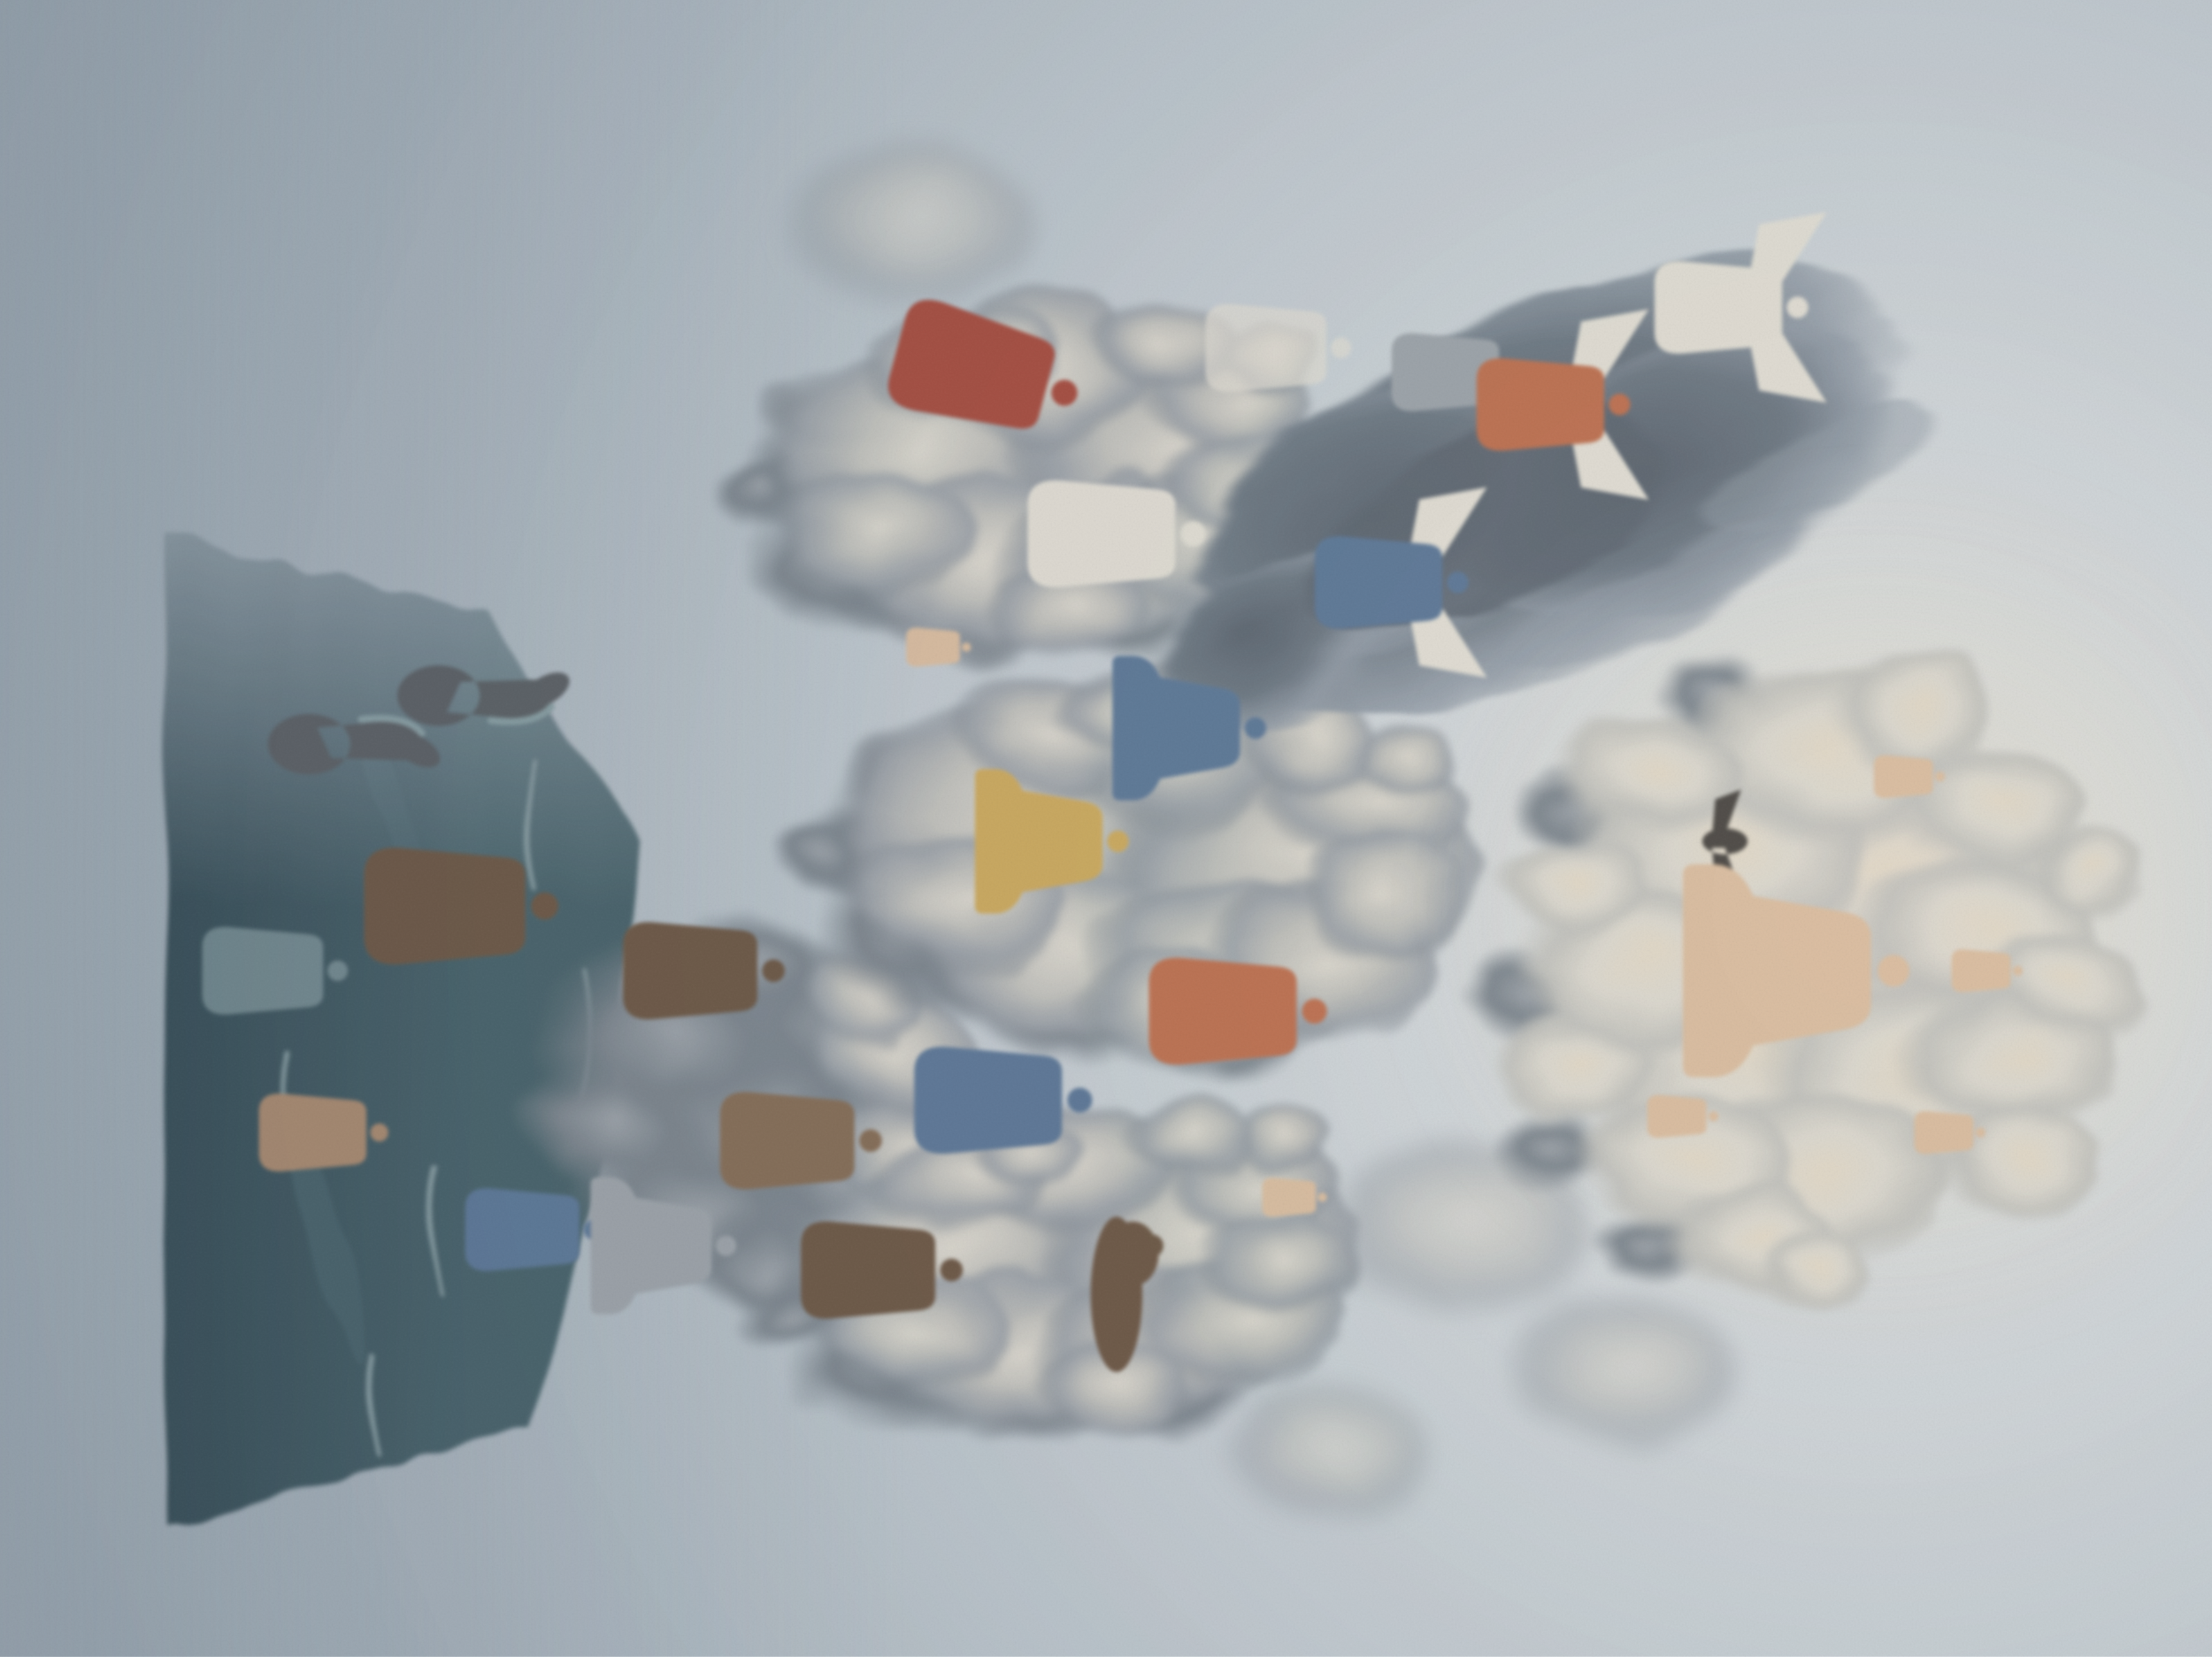
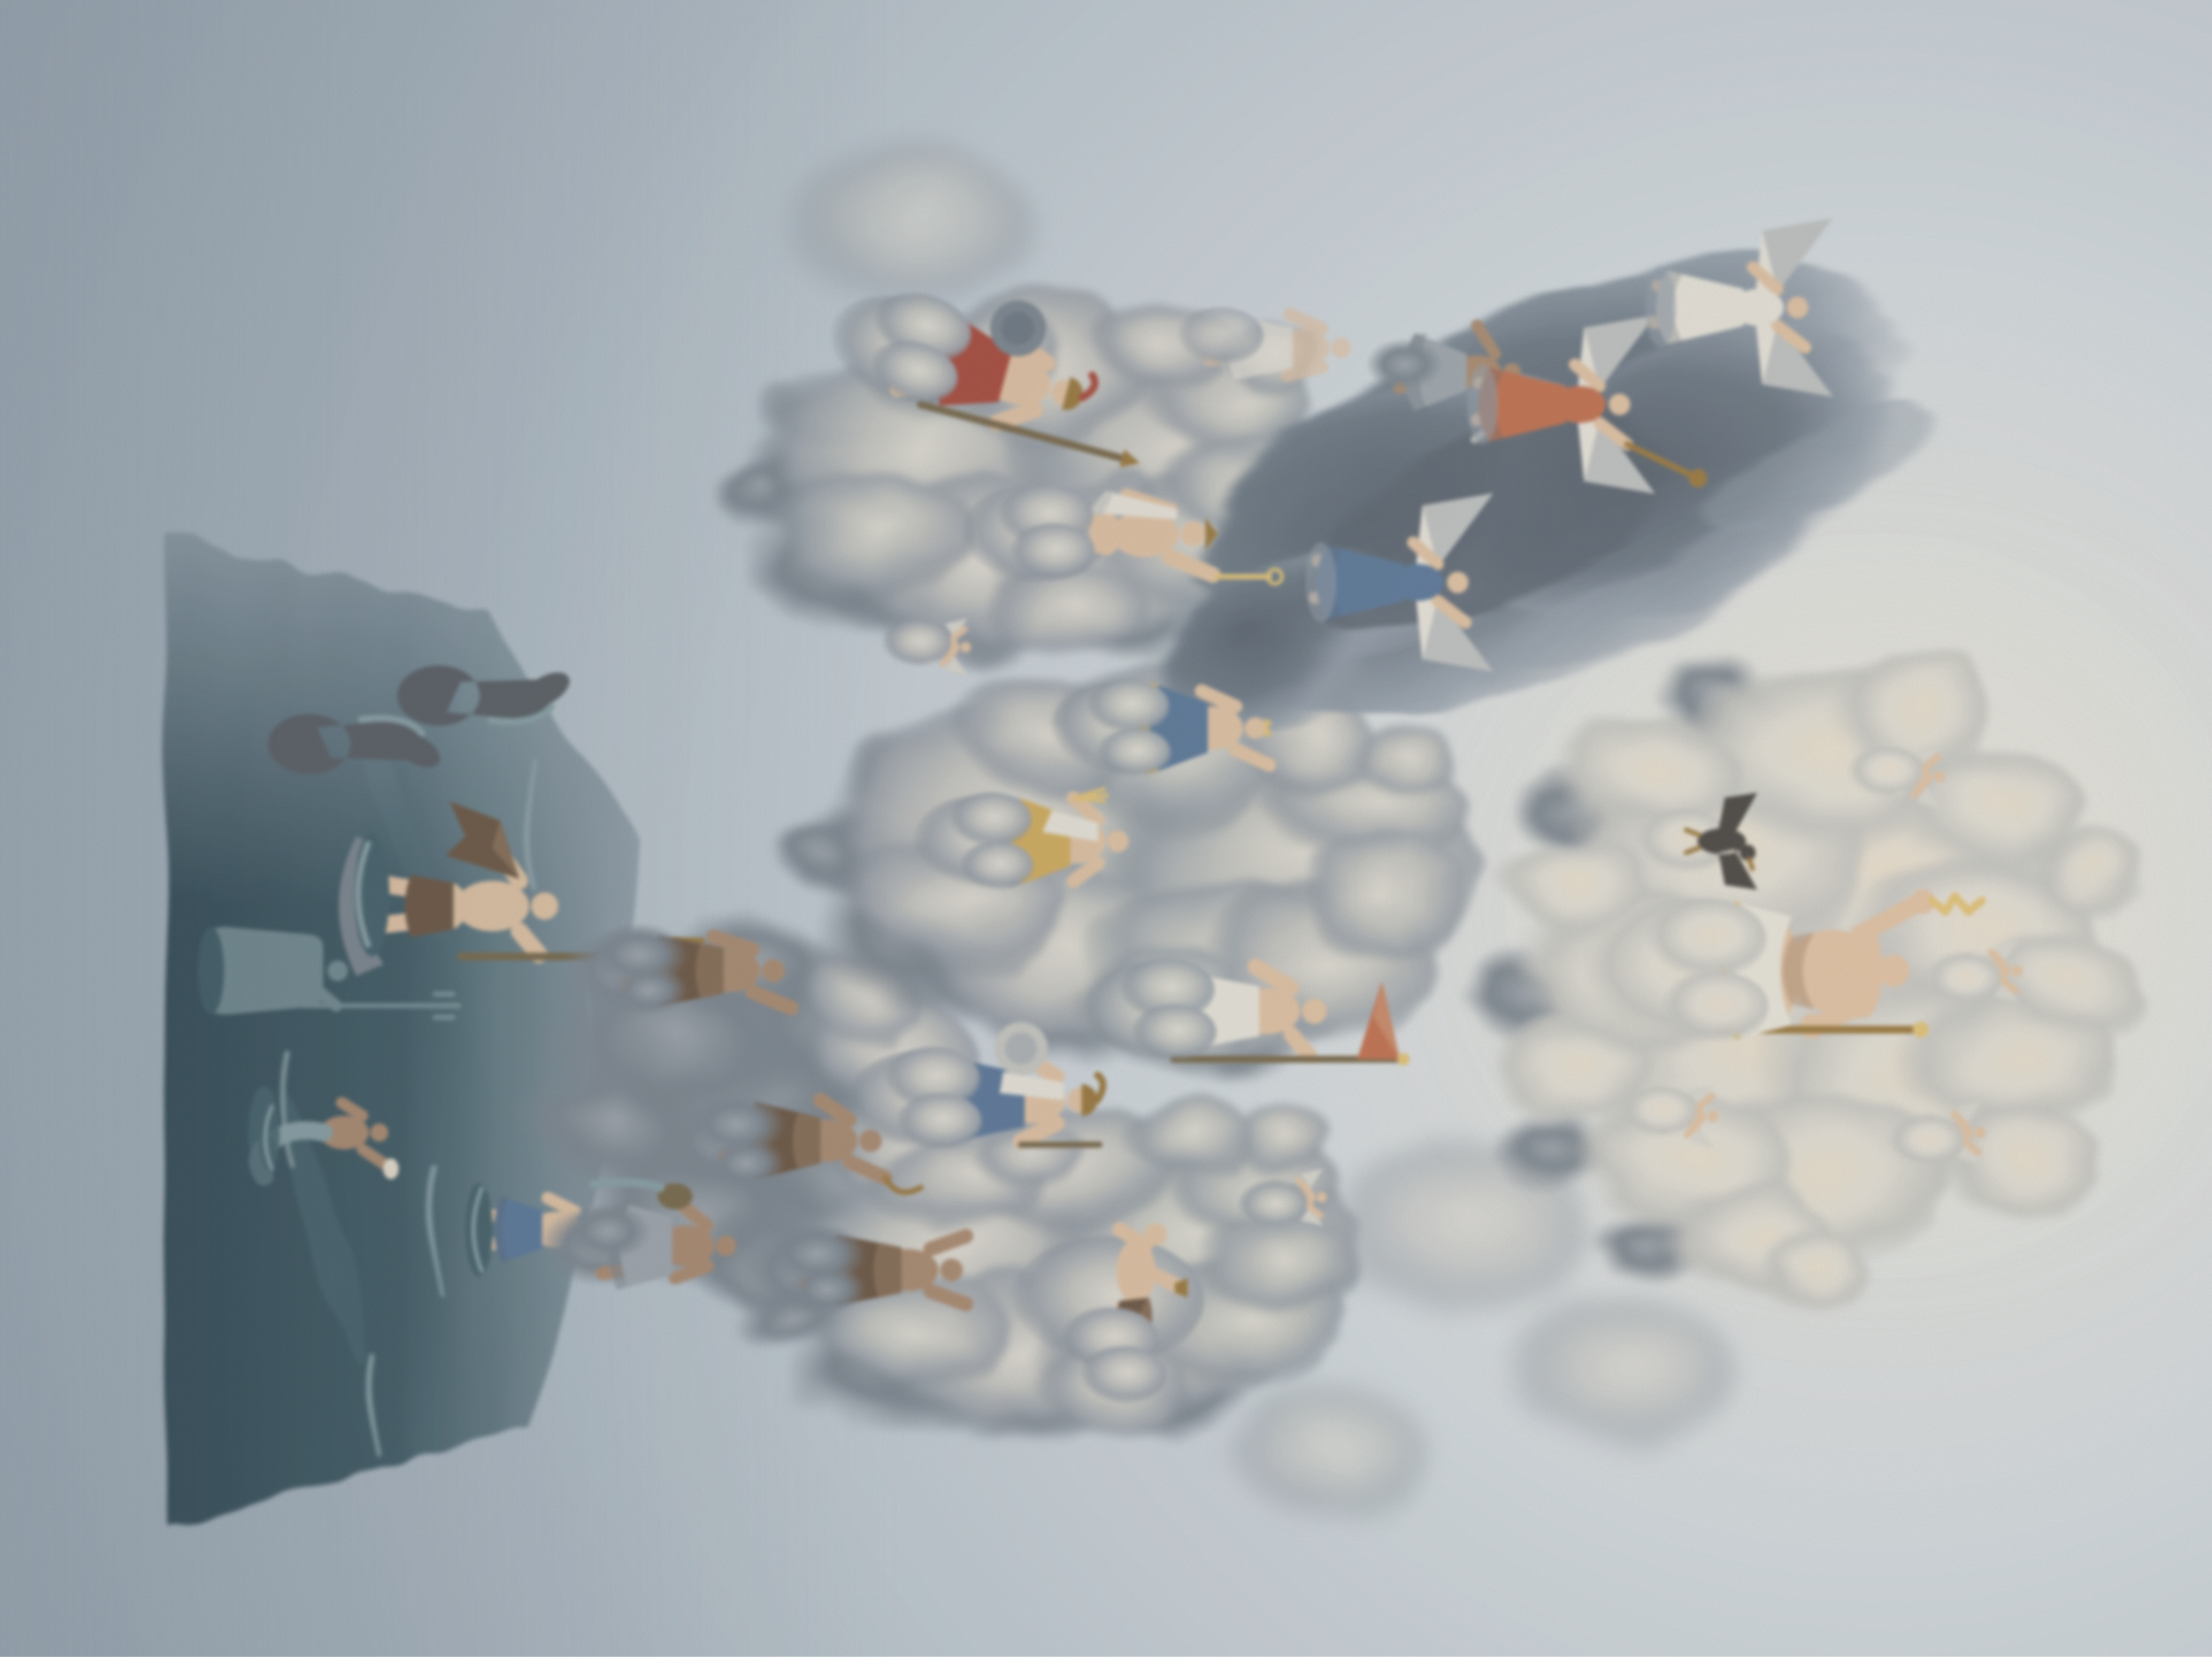
<svg xmlns="http://www.w3.org/2000/svg" viewBox="0 0 1367 1024">
  <defs>
    <radialGradient id="jp-g-sky" gradientUnits="userSpaceOnUse" cx="1160" cy="560" r="1300">
      <stop offset="0" stop-color="#E2DED3" />
-       <stop offset=".23" stop-color="#CDD3D8" />
-       <stop offset=".5" stop-color="#B9C3CB" />
-       <stop offset=".77" stop-color="#A3AFBA" />
+       <stop offset=".3" stop-color="#CDD3D8" />
+       <stop offset=".55" stop-color="#B9C3CB" />
+       <stop offset=".78" stop-color="#A3AFBA" />
      <stop offset="1" stop-color="#8E9BA6" />
    </radialGradient>
    <linearGradient id="jp-g-haze" gradientUnits="userSpaceOnUse" x1="0" y1="0" x2="560" y2="0">
      <stop offset="0" stop-color="#8E9BA6" stop-opacity=".6" />
      <stop offset="1" stop-color="#8E9BA6" stop-opacity="0" />
    </linearGradient>
    <radialGradient id="jp-g-puff" cx=".55" cy=".45" r=".55">
      <stop offset="0" stop-color="#DAD6CC" />
      <stop offset=".4" stop-color="#BDBDB8" />
      <stop offset=".75" stop-color="#949BA3" stop-opacity=".95" />
      <stop offset="1" stop-color="#6F7983" stop-opacity="0" />
    </radialGradient>
    <radialGradient id="jp-g-puff-warm" cx=".55" cy=".45" r=".55">
      <stop offset="0" stop-color="#E0D6C4" />
      <stop offset=".4" stop-color="#DAD6CC" />
      <stop offset=".75" stop-color="#BDBDB8" stop-opacity=".95" />
      <stop offset="1" stop-color="#BDBDB8" stop-opacity="0" />
    </radialGradient>
    <radialGradient id="jp-g-puff-dk">
      <stop offset="0" stop-color="#949BA3" />
      <stop offset=".55" stop-color="#6F7983" />
      <stop offset="1" stop-color="#6F7983" stop-opacity="0" />
    </radialGradient>
    <radialGradient id="jp-g-storm" cx=".4" cy=".4" r=".65">
      <stop offset="0" stop-color="#4C5663" />
      <stop offset=".5" stop-color="#5F6B78" />
      <stop offset=".8" stop-color="#8893A0" stop-opacity=".9" />
      <stop offset="1" stop-color="#8893A0" stop-opacity="0" />
    </radialGradient>
    <linearGradient id="jp-g-sea" gradientUnits="userSpaceOnUse" x1="102" y1="0" x2="395" y2="0">
      <stop offset="0" stop-color="#233B46" />
      <stop offset=".65" stop-color="#35525C" />
      <stop offset="1" stop-color="#35525C" />
    </linearGradient>
    <linearGradient id="jp-g-seafade" gradientUnits="userSpaceOnUse" x1="0" y1="330" x2="0" y2="560">
      <stop offset="0" stop-color="#8E9BA6" stop-opacity=".85" />
      <stop offset="1" stop-color="#8E9BA6" stop-opacity="0" />
+     </linearGradient>
+     <linearGradient id="jp-g-seafade-e" gradientUnits="userSpaceOnUse" x1="250" y1="0" x2="400" y2="0">
+       <stop offset="0" stop-color="#8E9BA6" stop-opacity="0" />
+       <stop offset="1" stop-color="#8E9BA6" stop-opacity=".95" />
    </linearGradient>
    <radialGradient id="jp-g-glow">
      <stop offset="0" stop-color="#E2DED3" />
      <stop offset="1" stop-color="#E2DED3" stop-opacity="0" />
    </radialGradient>
    <radialGradient id="jp-g-glaze" gradientUnits="userSpaceOnUse" cx="1160" cy="560" r="1300">
      <stop offset="0" stop-color="#E2DED3" stop-opacity=".14" />
      <stop offset="1" stop-color="#8E9BA6" stop-opacity=".18" />
    </radialGradient>
    <filter id="jp-f-cloud-a" x="-20%" y="-20%" width="140%" height="140%" color-interpolation-filters="sRGB">
      <feTurbulence type="fractalNoise" baseFrequency=".012 .018" numOctaves="3" seed="7" result="n" />
      <feDisplacementMap in="SourceGraphic" in2="n" scale="28" xChannelSelector="R" yChannelSelector="G" />
      <feGaussianBlur stdDeviation="2.5" />
    </filter>
    <filter id="jp-f-cloud-b" x="-20%" y="-20%" width="140%" height="140%" color-interpolation-filters="sRGB">
      <feTurbulence type="fractalNoise" baseFrequency=".012 .018" numOctaves="3" seed="11" result="n" />
      <feDisplacementMap in="SourceGraphic" in2="n" scale="28" xChannelSelector="R" yChannelSelector="G" />
      <feGaussianBlur stdDeviation="2.5" />
    </filter>
    <filter id="jp-f-cloud-c" x="-20%" y="-20%" width="140%" height="140%" color-interpolation-filters="sRGB">
      <feTurbulence type="fractalNoise" baseFrequency=".012 .018" numOctaves="3" seed="19" result="n" />
      <feDisplacementMap in="SourceGraphic" in2="n" scale="28" xChannelSelector="R" yChannelSelector="G" />
      <feGaussianBlur stdDeviation="2.5" />
    </filter>
    <filter id="jp-f-cloud-apex" x="-20%" y="-20%" width="140%" height="140%" color-interpolation-filters="sRGB">
      <feTurbulence type="fractalNoise" baseFrequency=".012 .018" numOctaves="3" seed="23" result="n" />
      <feDisplacementMap in="SourceGraphic" in2="n" scale="28" xChannelSelector="R" yChannelSelector="G" />
      <feGaussianBlur stdDeviation="2.5" />
    </filter>
    <filter id="jp-f-cloud-far" x="-20%" y="-20%" width="140%" height="140%" color-interpolation-filters="sRGB">
      <feTurbulence type="fractalNoise" baseFrequency=".02" numOctaves="2" seed="29" result="n" />
      <feDisplacementMap in="SourceGraphic" in2="n" scale="16" xChannelSelector="R" yChannelSelector="G" />
      <feGaussianBlur stdDeviation="7" />
    </filter>
    <filter id="jp-f-storm" x="-20%" y="-20%" width="140%" height="140%" color-interpolation-filters="sRGB">
      <feTurbulence type="fractalNoise" baseFrequency=".008 .014" numOctaves="4" seed="31" result="n" />
      <feDisplacementMap in="SourceGraphic" in2="n" scale="42" xChannelSelector="R" yChannelSelector="G" />
      <feGaussianBlur stdDeviation="3" />
    </filter>
    <filter id="jp-f-sea" x="-20%" y="-20%" width="140%" height="140%" color-interpolation-filters="sRGB">
      <feTurbulence type="fractalNoise" baseFrequency=".03 .006" numOctaves="2" seed="43" result="n" />
      <feDisplacementMap in="SourceGraphic" in2="n" scale="18" xChannelSelector="R" yChannelSelector="G" />
      <feGaussianBlur stdDeviation="1.5" />
    </filter>
    <filter id="jp-f-glow" x="-20%" y="-20%" width="140%" height="140%" color-interpolation-filters="sRGB">
      <feGaussianBlur stdDeviation="40" />
    </filter>
    <filter id="jp-f-soft" x="-20%" y="-20%" width="140%" height="140%" color-interpolation-filters="sRGB">
      <feGaussianBlur stdDeviation="1.2" />
    </filter>
    <filter id="jp-f-grain" x="-20%" y="-20%" width="140%" height="140%" color-interpolation-filters="sRGB">
      <feTurbulence type="fractalNoise" baseFrequency=".9" numOctaves="1" seed="5" />
      <feColorMatrix type="saturate" values="0" />
    </filter>
    <ellipse id="jp-puff" rx="60" ry="40" fill="url(#jp-g-puff)" />
    <ellipse id="jp-puff-w" rx="60" ry="40" fill="url(#jp-g-puff-warm)" />
    <ellipse id="jp-puff-dk" rx="60" ry="40" fill="url(#jp-g-puff-dk)" />
    <g id="jp-bank">
      <use href="#jp-puff-dk" transform="translate(-140 0) scale(.8)" />
      <use href="#jp-puff-dk" transform="translate(-120 50)" />
      <use href="#jp-puff-dk" transform="translate(-80 60) scale(.9)" />
      <use href="#jp-puff-dk" transform="translate(-30 80) scale(.8)" />
      <use href="#jp-puff-dk" transform="translate(60 85) scale(.7)" />
      <use href="#jp-puff-dk" transform="translate(-170 10) scale(.5)" />
      <use href="#jp-puff-dk" transform="translate(-130 -40) scale(.7)" />
      <use href="#jp-puff" transform="scale(2.2)" />
      <use href="#jp-puff" transform="translate(-80 -20) scale(1.6)" />
      <use href="#jp-puff" transform="translate(80 -10) scale(1.7)" />
      <use href="#jp-puff" transform="translate(-40 50) scale(1.4)" />
      <use href="#jp-puff" transform="translate(50 50) scale(1.3)" />
      <use href="#jp-puff" transform="translate(0 -70) scale(1.2)" />
      <use href="#jp-puff" transform="translate(100 40) scale(1.1)" />
      <use href="#jp-puff" transform="translate(120 -50) scale(.9)" />
      <use href="#jp-puff" transform="translate(-60 -70) scale(.9)" />
      <use href="#jp-puff" transform="translate(20 75) scale(.8)" />
      <use href="#jp-puff" transform="translate(130 0) scale(.8)" />
      <use href="#jp-puff" transform="translate(140 -80) scale(.5)" />
      <use href="#jp-puff" transform="translate(-20 -85) scale(.6)" />
      <use href="#jp-puff" transform="translate(80 -85) scale(.7)" />
      <use href="#jp-puff" transform="translate(-100 30)" />
    </g>
+     <g id="jp-body">
+       <circle cy="-43" r="7" />
+       <ellipse cy="-16" rx="13" ry="19" />
+       <ellipse cy="6" rx="12" ry="9" />
+     </g>
+     <g id="jp-sit">
+       <circle cy="-43" r="7" />
+       <ellipse cy="-16" rx="14" ry="19" />
+       <ellipse cy="8" rx="22" ry="9" />
+     </g>
+     <g id="jp-putto" fill="#D8B898">
+       <path d="M-14-24l-30-20 8 34zM14-24l30-20-8 34z" fill="#E0DCD2" />
+       <path d="M-14-24l-30-20 2 12 6 22zM14-24l30-20-2 12-6 22z" fill="#BDBDB8" opacity=".5" />
+       <path d="M-12-20l-16-20M12-20l14 14M-7 2l-9 30M7 2l12 26" stroke="#D8B898" stroke-width="10" stroke-linecap="round" fill="none" />
+       <circle cy="-42" r="8" />
+       <ellipse cy="-14" rx="15" ry="18" />
+       <path d="M-22 6q22 14 44-2l4 14q-26 16-52 2z" fill="#E0DCD2" />
+     </g>
+     <g id="jp-flier">
+       <path d="M-10-30l-48-36 8 46 38 4zM10-30l48-36-8 46-38 4z" fill="#E0DCD2" />
+       <path d="M-10-30l-48-36 2 12 6 34zM10-30l48-36-2 12-6 34z" fill="#949BA3" opacity=".55" />
+       <circle cy="-43" r="7" fill="#D8B898" />
+       <path d="M-12-30l-14 16M12-30l14-18M-4 10l-10 38M6 10l4 40" stroke="#D8B898" stroke-width="8" stroke-linecap="round" fill="none" />
+       <ellipse cy="-17" rx="12" ry="17" />
+       <path d="M-12-8h24l12 50q-24 14-48 0z" />
+       <path d="M-24 42q24 14 48 0l-2-10q-22 12-44 0z" fill="#4C5663" opacity=".3" />
+     </g>
  </defs>
  <rect width="1367" height="1024" fill="url(#jp-g-sky)" />
  <rect width="560" height="1024" fill="url(#jp-g-haze)" />
  <g filter="url(#jp-f-cloud-far)" opacity=".6">
    <use href="#jp-puff" transform="translate(900 760) scale(1.4)" />
    <use href="#jp-puff" transform="translate(1000 850) scale(1.2)" />
    <use href="#jp-puff" transform="translate(560 140) scale(1.3)" />
    <use href="#jp-puff" transform="translate(820 900) scale(1.1)" />
  </g>
  <g filter="url(#jp-f-sea)">
    <polygon points="102,330 300,380 395,520 380,700 330,880 102,947" fill="url(#jp-g-sea)" />
    <g fill="#35525C">
      <ellipse cx="250" cy="520" rx="70" ry="9" transform="rotate(70 250 520)" />
      <ellipse cx="320" cy="640" rx="80" ry="10" transform="rotate(80 320 640)" />
      <ellipse cx="200" cy="760" rx="90" ry="10" transform="rotate(75 200 760)" />
    </g>
    <path d="M330 470q-10 40 0 80M360 600q8 40-4 90M270 720q-10 40 2 80M230 840q-6 30 4 60M180 650q-8 40 2 70" stroke="#7C949A" stroke-width="3" fill="none" stroke-linecap="round" />
    <polygon points="102,330 300,380 395,520 380,700 330,880 102,947" fill="url(#jp-g-seafade)" />
+     <polygon points="102,330 300,380 395,520 380,700 330,880 102,947" fill="url(#jp-g-seafade-e)" />
  </g>
  <g filter="url(#jp-f-soft)">
    <g transform="translate(225 460) rotate(90) scale(.85)">
      <path fill="#4A4F55" d="M-22 40a22 30 0 1 0 44 0a22 30 0 1 0-44 0M-12 34l-6-62q0-10 10-12l20 2-2 62z" />
      <ellipse cx="4" cy="-38" rx="10" ry="19" transform="rotate(30 4 -38)" fill="#4A4F55" />
      <path d="M-8-42q-14 12-10 44" stroke="#7C949A" stroke-width="5" fill="none" stroke-linecap="round" />
    </g>
    <g transform="translate(305 430) rotate(90) scale(-.85 .85)">
      <path fill="#4A4F55" d="M-22 40a22 30 0 1 0 44 0a22 30 0 1 0-44 0M-12 34l-6-62q0-10 10-12l20 2-2 62z" />
      <ellipse cx="4" cy="-38" rx="10" ry="19" transform="rotate(30 4 -38)" fill="#4A4F55" />
      <path d="M-8-42q-14 12-10 44" stroke="#7C949A" stroke-width="5" fill="none" stroke-linecap="round" />
    </g>
  </g>
  <g filter="url(#jp-f-cloud-c)" transform="translate(470 690) rotate(10)">
    <use href="#jp-puff-dk" transform="scale(2)" />
    <use href="#jp-puff-dk" transform="translate(-60 -40) scale(1.5)" />
    <use href="#jp-puff-dk" transform="translate(60 30) scale(1.4)" />
    <use href="#jp-puff-dk" transform="translate(-30 60) scale(1.3)" />
    <use href="#jp-puff-dk" transform="translate(40 -60) scale(1.2)" />
    <use href="#jp-puff-dk" transform="translate(-90 20)" />
    <use href="#jp-puff-dk" transform="translate(80 -20)" />
    <use href="#jp-puff-dk" transform="translate(-20 -90) scale(.9)" />
    <use href="#jp-puff-dk" transform="translate(20 90) scale(.9)" />
    <use href="#jp-puff" transform="translate(70 -50) scale(.9)" />
    <use href="#jp-puff" transform="translate(90 10) scale(.8)" />
    <use href="#jp-puff" transform="translate(50 -80) scale(.7)" />
  </g>
  <g filter="url(#jp-f-cloud-a)">
    <use href="#jp-bank" transform="translate(640 300)" />
  </g>
  <g filter="url(#jp-f-cloud-b)">
    <use href="#jp-bank" transform="translate(705 540) rotate(6) scale(1.13 1.11)" />
  </g>
  <g filter="url(#jp-f-cloud-c)">
    <use href="#jp-bank" transform="translate(660 790) rotate(-5) scale(1 .94)" />
  </g>
  <g filter="url(#jp-f-storm)" transform="translate(960 300) rotate(-25)">
    <ellipse rx="235" ry="110" fill="url(#jp-g-storm)" />
    <ellipse cx="-90" cy="-20" rx="130" ry="80" fill="url(#jp-g-storm)" />
    <ellipse cx="80" cy="30" rx="140" ry="75" fill="url(#jp-g-storm)" />
    <ellipse cx="-190" cy="15" rx="80" ry="50" fill="url(#jp-g-storm)" />
    <ellipse cx="-50" cy="0" rx="120" ry="55" fill="#4C5663" opacity=".8" />
    <ellipse cx="150" cy="60" rx="80" ry="26" fill="#8893A0" opacity=".5" />
    <ellipse cx="30" cy="88" rx="100" ry="20" fill="#8893A0" opacity=".45" />
  </g>
-   <ellipse cx="1160" cy="560" rx="260" ry="220" fill="url(#jp-g-glow)" opacity=".55" filter="url(#jp-f-glow)" />
+   <ellipse cx="1160" cy="560" rx="260" ry="220" fill="url(#jp-g-glow)" opacity=".7" filter="url(#jp-f-glow)" />
  <g filter="url(#jp-f-cloud-apex)" transform="translate(1120 600)">
    <use href="#jp-puff-dk" transform="translate(-180 20) scale(.7)" />
    <use href="#jp-puff-dk" transform="translate(-160 110) scale(.7)" />
    <use href="#jp-puff-dk" transform="translate(-150 -100) scale(.6)" />
    <use href="#jp-puff-dk" transform="translate(-100 170) scale(.6)" />
    <use href="#jp-puff-dk" transform="translate(-60 -170) scale(.6)" />
    <use href="#jp-puff-w" transform="scale(2.2)" />
    <use href="#jp-puff-w" transform="translate(40 -60) scale(2)" />
    <use href="#jp-puff-w" transform="translate(-40 60) scale(1.8)" />
    <use href="#jp-puff-w" transform="translate(60 70) scale(1.6)" />
    <use href="#jp-puff-w" transform="translate(-60 -70) scale(1.6)" />
    <use href="#jp-puff-w" transform="translate(0 -130) scale(1.4)" />
    <use href="#jp-puff-w" transform="translate(0 130) scale(1.4)" />
    <use href="#jp-puff-w" transform="translate(100 -20) scale(1.3)" />
    <use href="#jp-puff-w" transform="translate(-110 0) scale(1.3)" />
    <use href="#jp-puff-w" transform="translate(120 60) scale(1.1)" />
    <use href="#jp-puff-w" transform="translate(110 -100)" />
    <use href="#jp-puff-w" transform="translate(-80 120) scale(1.1)" />
    <use href="#jp-puff-w" transform="translate(-100 -120)" />
    <use href="#jp-puff-w" transform="translate(60 -160) scale(.9)" />
    <use href="#jp-puff-w" transform="translate(-40 165) scale(.9)" />
    <use href="#jp-puff-w" transform="translate(150 10) scale(.9)" />
    <use href="#jp-puff-w" transform="translate(-150 60) scale(.8)" />
    <use href="#jp-puff-w" transform="translate(-150 -50) scale(.8)" />
    <use href="#jp-puff-w" transform="translate(170 -60) scale(.6)" />
    <use href="#jp-puff-w" transform="translate(130 120) scale(.8)" />
    <use href="#jp-puff-w" transform="translate(0 185) scale(.6)" />
  </g>
  <g filter="url(#jp-f-soft)">
-     <path transform="translate(170 600) rotate(90) scale(.9)" fill="#7C949A" opacity=".7" d="M-7-43a7 7 0 1 0 14 0a7 7 0 1 0-14 0M-16-33h32q8 0 9 10l5 55q1 18-14 18h-32q-15 0-14-18l5-55q1-10 9-10z" />
-     <path transform="translate(200 700) rotate(90) scale(.8)" fill="#A07E62" d="M-7-43a7 7 0 1 0 14 0a7 7 0 1 0-14 0M-16-33h32q8 0 9 10l5 55q1 18-14 18h-32q-15 0-14-18l5-55q1-10 9-10z" />
-     <path transform="translate(330 760) rotate(90) scale(.85)" fill="#4C6A8E" d="M-7-43a7 7 0 1 0 14 0a7 7 0 1 0-14 0M-16-33h32q8 0 9 10l5 55q1 18-14 18h-32q-15 0-14-18l5-55q1-10 9-10z" />
-     <path transform="translate(285 560) rotate(90) scale(1.2)" fill="#5E4632" d="M-7-43a7 7 0 1 0 14 0a7 7 0 1 0-14 0M-16-33h32q8 0 9 10l5 55q1 18-14 18h-32q-15 0-14-18l5-55q1-10 9-10z" />
+     <g transform="translate(170 600) rotate(90) scale(.9)" opacity=".7">
+       <path fill="#7C949A" d="M-7-43a7 7 0 1 0 14 0a7 7 0 1 0-14 0M-16-33h32q8 0 9 10l5 55q1 18-14 18h-32q-15 0-14-18l5-55q1-10 9-10z" />
+       <path d="M14-30l10-12" stroke="#7C949A" stroke-width="8" stroke-linecap="round" />
+       <path d="M24-20v-90M16-110v-12M24-112v-14M32-110v-12" stroke="#7C949A" stroke-width="3.5" stroke-linecap="round" fill="none" />
+       <ellipse cy="44" rx="30" ry="9" fill="#35525C" />
+     </g>
+     <g transform="translate(200 700) rotate(90) scale(.8)">
+       <ellipse cy="46" rx="36" ry="12" fill="#35525C" />
+       <circle cy="-43" r="7" fill="#A07E62" />
+       <ellipse cy="-16" rx="13" ry="19" fill="#A07E62" />
+       <path d="M-13-30l-10 16M13-30l12-18" stroke="#A07E62" stroke-width="9" stroke-linecap="round" fill="none" />
+       <path d="M0 0q-6 26 10 44q10 12 24 2" stroke="#7C949A" stroke-width="14" stroke-linecap="round" fill="none" />
+       <path d="M10 44q10 12 24 2" stroke="#35525C" stroke-width="14" stroke-linecap="round" fill="none" opacity=".75" />
+       <ellipse cx="28" cy="-52" rx="8" ry="6" fill="#E0D6C4" />
+       <ellipse cx="4" cy="42" rx="26" ry="8" fill="#35525C" opacity=".85" />
+       <path d="M-20 40q24 10 48 0" stroke="#7C949A" stroke-width="3" fill="none" stroke-linecap="round" />
+     </g>
+     <g transform="translate(330 760) rotate(90) scale(.85)">
+       <use href="#jp-body" fill="#D8B898" />
+       <path d="M-13-30l-10 20M13-30l14-14M-6 8l-6 30M6 8l6 30" stroke="#D8B898" stroke-width="9" stroke-linecap="round" fill="none" />
+       <path d="M-14-6h28l10 30q-24 10-48 0z" fill="#4C6A8E" />
+       <path d="M-24 18q24 10 48 0l1 6q-25 10-50 0z" fill="#4C5663" opacity=".35" />
+       <ellipse cy="40" rx="34" ry="10" fill="#35525C" />
+       <path d="M-30 38q30 12 60 0" stroke="#7C949A" stroke-width="3" fill="none" stroke-linecap="round" />
+     </g>
+     <g transform="translate(285 560) rotate(90) scale(1.2)">
+       <path d="M-30 40q30 20 60 0l6 14q-36 18-72 0z" fill="#6F7983" />
+       <use href="#jp-body" fill="#D8B898" />
+       <path d="M-13-30l-14 10M13-30l12-10M-6 8l-6 36M6 8l4 36" stroke="#D8B898" stroke-width="9" stroke-linecap="round" fill="none" />
+       <path d="M-14-30l-30 10-10 26 18-8 10 10z" fill="#5E4632" />
+       <path d="M-14-30l-30 10 14 4z" fill="#7A5E45" />
+       <path d="M-12 4h24l4 22q-16 6-32 0z" fill="#5E4632" />
+       <path d="M26 0v-110" stroke="#6B5A3B" stroke-width="4" stroke-linecap="round" />
+       <path d="M18-110v-14M26-112v-16M34-110v-14M18-110h16" stroke="#8F6B2E" stroke-width="3.5" stroke-linecap="round" fill="none" />
+       <ellipse cx="-6" cy="46" rx="32" ry="9" fill="#35525C" />
+       <path d="M-32 48q26 10 52 0" stroke="#7C949A" stroke-width="3" fill="none" stroke-linecap="round" />
+     </g>
  </g>
  <g filter="url(#jp-f-soft)">
-     <path transform="translate(410 770) rotate(90) scale(.9)" fill="#949BA3" d="M-7-43a7 7 0 1 0 14 0a7 7 0 1 0-14 0M-15-33h30q9 0 11 12l7 40q14 6 14 18v8q0 5-5 5h-84q-5 0-5-5v-8q0-12 14-18l7-40q2-12 11-12z" />
-     <path transform="translate(435 600) rotate(90)" fill="#5E4632" d="M-7-43a7 7 0 1 0 14 0a7 7 0 1 0-14 0M-16-33h32q8 0 9 10l5 55q1 18-14 18h-32q-15 0-14-18l5-55q1-10 9-10z" />
-     <path transform="translate(495 705) rotate(90)" fill="#7A5E45" d="M-7-43a7 7 0 1 0 14 0a7 7 0 1 0-14 0M-16-33h32q8 0 9 10l5 55q1 18-14 18h-32q-15 0-14-18l5-55q1-10 9-10z" />
-     <path transform="translate(545 785) rotate(90)" fill="#5E4632" d="M-7-43a7 7 0 1 0 14 0a7 7 0 1 0-14 0M-16-33h32q8 0 9 10l5 55q1 18-14 18h-32q-15 0-14-18l5-55q1-10 9-10z" />
+     <g transform="translate(410 770) rotate(90) scale(.9)">
+       <use href="#jp-puff-dk" transform="translate(0 44) rotate(-90) scale(.7)" />
+       <use href="#jp-sit" fill="#A07E62" />
+       <path d="M-14-30l-16 20M14-30l8 22M-15 12l-4 30M15 12l4 30" stroke="#A07E62" stroke-width="9" stroke-linecap="round" fill="none" />
+       <path d="M-20-6h40l8 30q-28 12-56 0z" fill="#949BA3" />
+       <path d="M-28 24q28 12 56 0l2 8q-30 12-60 0z" fill="#6F7983" opacity=".6" />
+       <ellipse cx="-34" cy="-8" rx="9" ry="12" fill="#6B5A3B" />
+       <path d="M-40 2q-6 20-2 46" stroke="#7C949A" stroke-width="6" stroke-linecap="round" fill="none" />
+       <use href="#jp-puff-dk" transform="translate(-10 38) rotate(-90) scale(.5)" />
+     </g>
+     <g transform="translate(435 600) rotate(90)">
+       <use href="#jp-puff-dk" transform="translate(0 46) rotate(-90) scale(.7)" />
+       <use href="#jp-body" fill="#A07E62" />
+       <path d="M-13-30l-8 24M13-30l10-24M-6 8l-4 39M6 8l3 39" stroke="#A07E62" stroke-width="9" stroke-linecap="round" fill="none" />
+       <path d="M-14-12h28l8 40q-22 10-44 0z" fill="#5E4632" />
+       <path d="M-14-12h28l3 14q-17 6-34 0z" fill="#7A5E45" />
+       <use href="#jp-puff-dk" transform="translate(-10 40) rotate(-90) scale(.5)" />
+       <use href="#jp-puff-dk" transform="translate(12 34) rotate(-90) scale(.4)" />
+     </g>
+     <g transform="translate(495 705) rotate(90)">
+       <use href="#jp-puff-dk" transform="translate(0 46) rotate(-90) scale(.7)" />
+       <use href="#jp-body" fill="#A07E62" />
+       <path d="M-13-30l-12 18M13-30l10-22M-6 8l-5 39M6 8l4 39" stroke="#A07E62" stroke-width="9" stroke-linecap="round" fill="none" />
+       <path d="M-14-12h28l10 40q-24 10-48 0z" fill="#5E4632" />
+       <path d="M-14-12h28l3 14q-17 6-34 0z" fill="#7A5E45" />
+       <path d="M23-52q14-8 6-22" stroke="#8F6B2E" stroke-width="3.5" fill="none" stroke-linecap="round" />
+       <use href="#jp-puff-dk" transform="translate(-10 40) rotate(-90) scale(.5)" />
+       <use href="#jp-puff-dk" transform="translate(14 34) rotate(-90) scale(.4)" />
+     </g>
+     <g transform="translate(545 785) rotate(90)">
+       <use href="#jp-puff-dk" transform="translate(0 46) rotate(-90) scale(.7)" />
+       <use href="#jp-body" fill="#A07E62" />
+       <path d="M-13-30l-8-22M13-30l8-22M-6 8l-4 39M6 8l3 39" stroke="#A07E62" stroke-width="9" stroke-linecap="round" fill="none" />
+       <path d="M-14-12h28l8 40q-22 10-44 0z" fill="#5E4632" />
+       <path d="M-14-12h28l3 14q-17 6-34 0z" fill="#7A5E45" />
+       <use href="#jp-puff-dk" transform="translate(-10 40) rotate(-90) scale(.5)" />
+       <use href="#jp-puff-dk" transform="translate(12 34) rotate(-90) scale(.4)" />
+     </g>
  </g>
  <g filter="url(#jp-f-soft)">
-     <path transform="translate(790 215) rotate(90) scale(.9)" fill="#E0DCD2" opacity=".7" d="M-7-43a7 7 0 1 0 14 0a7 7 0 1 0-14 0M-16-33h32q8 0 9 10l5 55q1 18-14 18h-32q-15 0-14-18l5-55q1-10 9-10z" />
-     <path transform="translate(610 230) rotate(105) scale(1.15)" fill="#9E3A2C" d="M-7-43a7 7 0 1 0 14 0a7 7 0 1 0-14 0M-16-33h32q8 0 9 10l5 55q1 18-14 18h-32q-15 0-14-18l5-55q1-10 9-10z" />
-     <path transform="translate(690 330) rotate(90) scale(1.1)" fill="#E0DCD2" d="M-7-43a7 7 0 1 0 14 0a7 7 0 1 0-14 0M-16-33h32q8 0 9 10l5 55q1 18-14 18h-32q-15 0-14-18l5-55q1-10 9-10z" />
-     <path transform="translate(580 400) rotate(90) scale(.4)" fill="#D8B898" d="M-7-43a7 7 0 1 0 14 0a7 7 0 1 0-14 0M-16-33h32q8 0 9 10l5 55q1 18-14 18h-32q-15 0-14-18l5-55q1-10 9-10z" />
-     <path transform="translate(735 450) rotate(90) scale(.95)" fill="#4C6A8E" d="M-7-43a7 7 0 1 0 14 0a7 7 0 1 0-14 0M-15-33h30q9 0 11 12l7 40q14 6 14 18v8q0 5-5 5h-84q-5 0-5-5v-8q0-12 14-18l7-40q2-12 11-12z" />
-     <path transform="translate(650 520) rotate(90) scale(.95)" fill="#C9A24E" d="M-7-43a7 7 0 1 0 14 0a7 7 0 1 0-14 0M-15-33h30q9 0 11 12l7 40q14 6 14 18v8q0 5-5 5h-84q-5 0-5-5v-8q0-12 14-18l7-40q2-12 11-12z" />
-     <path transform="translate(765 625) rotate(90) scale(1.1)" fill="#B8623F" d="M-7-43a7 7 0 1 0 14 0a7 7 0 1 0-14 0M-16-33h32q8 0 9 10l5 55q1 18-14 18h-32q-15 0-14-18l5-55q1-10 9-10z" />
-     <path transform="translate(620 680) rotate(90) scale(1.1)" fill="#4C6A8E" d="M-7-43a7 7 0 1 0 14 0a7 7 0 1 0-14 0M-16-33h32q8 0 9 10l5 55q1 18-14 18h-32q-15 0-14-18l5-55q1-10 9-10z" />
-     <path transform="translate(800 740) rotate(90) scale(.4)" fill="#D8B898" d="M-7-43a7 7 0 1 0 14 0a7 7 0 1 0-14 0M-16-33h32q8 0 9 10l5 55q1 18-14 18h-32q-15 0-14-18l5-55q1-10 9-10z" />
-     <path transform="translate(700 800) rotate(90)" fill="#5E4632" d="M-37-12a7 7 0 1 0 14 0a7 7 0 1 0-14 0M-48 10a48 16 0 1 0 96 0a48 16 0 1 0-96 0M-45 0a20 16 0 1 0 40 0a20 16 0 1 0-40 0" />
+     <g transform="translate(790 215) rotate(90) scale(.9)" opacity=".7">
+       <use href="#jp-body" fill="#D8B898" />
+       <path d="M-13-30l-10 22M13-30l6 24M-6 8l-3 39M6 8l2 39" stroke="#D8B898" stroke-width="9" stroke-linecap="round" fill="none" />
+       <path d="M-14-10h28l8 40q-22 10-44 0z" fill="#E0DCD2" />
+       <path d="M-22 30q22 10 44 0l1 6q-23 10-46 0z" fill="#BDBDB8" opacity=".8" />
+       <use href="#jp-puff" transform="translate(-8 40) rotate(-90) scale(.5)" />
+     </g>
+     <g transform="translate(610 230) rotate(105) scale(1.15)">
+       <use href="#jp-puff" transform="translate(0 46) rotate(-90) scale(.7)" />
+       <use href="#jp-body" fill="#D8B898" />
+       <path d="M-13-30l-9 26M13-30l12 18M-7 8l-20 36M7 8l14 36" stroke="#D8B898" stroke-width="9" stroke-linecap="round" fill="none" />
+       <path d="M-14-10h28l10 30q-24 10-48 0z" fill="#9E3A2C" />
+       <path d="M-26 20q24 10 48 0l2 6q-26 10-52 0z" fill="#4C5663" opacity=".35" />
+       <path d="M-9-44a9 9 0 0 1 18 0z" fill="#8F6B2E" />
+       <path d="M0-53q-8-8-13-2" stroke="#9E3A2C" stroke-width="4" stroke-linecap="round" fill="none" />
+       <circle cx="-27" cy="-10" r="15" fill="#6F7983" />
+       <circle cx="-27" cy="-10" r="9" fill="#4C5663" opacity=".4" />
+       <path d="M26 30v-113" stroke="#6B5A3B" stroke-width="4" stroke-linecap="round" />
+       <path d="M26-92l-5 10h10z" fill="#8F6B2E" />
+       <use href="#jp-puff" transform="translate(-14 40) rotate(-90) scale(.45)" />
+       <use href="#jp-puff" transform="translate(10 38) rotate(-90) scale(.4)" />
+     </g>
+     <g transform="translate(690 330) rotate(90) scale(1.1)">
+       <use href="#jp-puff" transform="translate(0 46) rotate(-90) scale(.7)" />
+       <use href="#jp-body" fill="#D8B898" />
+       <path d="M-13-30l-8 24M13-30l10-24M-6 8l-4 39M6 8l3 39" stroke="#D8B898" stroke-width="9" stroke-linecap="round" fill="none" />
+       <path d="M-14-34l-10 40 12 10 4-50z" fill="#E0DCD2" />
+       <path d="M-22 2l-2 4 12 10 2-8z" fill="#BDBDB8" opacity=".8" />
+       <path d="M24-56v-30" stroke="#D9B86A" stroke-width="3" stroke-linecap="round" />
+       <circle cx="24" cy="-89" r="4" fill="none" stroke="#D9B86A" stroke-width="2" />
+       <path d="M-9-50h18l-9-7z" fill="#8F6B2E" />
+       <use href="#jp-puff" transform="translate(-10 40) rotate(-90) scale(.45)" />
+       <use href="#jp-puff" transform="translate(10 36) rotate(-90) scale(.4)" />
+     </g>
+     <g transform="translate(580 400) rotate(90) scale(.4)">
+       <use href="#jp-putto" />
+       <use href="#jp-puff" transform="translate(-6 34) rotate(-90) scale(.9)" />
+     </g>
+     <g transform="translate(735 450) rotate(90) scale(.95)">
+       <use href="#jp-puff" transform="translate(0 46) rotate(-90) scale(.75)" />
+       <use href="#jp-sit" fill="#D8B898" />
+       <path d="M-14-30l-10 22M14-30l10-22M-15 12l-2 32M15 12l2 32" stroke="#D8B898" stroke-width="9" stroke-linecap="round" fill="none" />
+       <path d="M-16-12h32l12 32q-28 12-56 0z" fill="#4C6A8E" />
+       <path d="M-28 20q28 12 56 0l2 8q-30 12-60 0z" fill="#C9A24E" />
+       <path d="M-6-49h12l-2-5-4 3-4-3z" fill="#D9B86A" />
+       <use href="#jp-puff" transform="translate(-14 40) rotate(-90) scale(.45)" />
+       <use href="#jp-puff" transform="translate(16 36) rotate(-90) scale(.4)" />
+     </g>
+     <g transform="translate(650 520) rotate(90) scale(.95)">
+       <use href="#jp-puff" transform="translate(0 46) rotate(-90) scale(.75)" />
+       <use href="#jp-sit" fill="#D8B898" />
+       <path d="M-14-30l-14 16M14-30l12 16M-15 12l-2 32M15 12l2 32" stroke="#D8B898" stroke-width="9" stroke-linecap="round" fill="none" />
+       <path d="M-16-12h32l12 32q-28 12-56 0z" fill="#C9A24E" />
+       <path d="M-12-30l-8 30 14 6 6-36z" fill="#E0DCD2" />
+       <path d="M-28 20q28 12 56 0l2 8q-30 12-60 0z" fill="#4C5663" opacity=".3" />
+       <path d="M-28-14l-6-20M-28-14l-2-22M-28-14l2-20" stroke="#D9B86A" stroke-width="2.5" stroke-linecap="round" fill="none" />
+       <use href="#jp-puff" transform="translate(-14 40) rotate(-90) scale(.45)" />
+       <use href="#jp-puff" transform="translate(16 36) rotate(-90) scale(.4)" />
+     </g>
+     <g transform="translate(765 625) rotate(90) scale(1.1)">
+       <use href="#jp-puff" transform="translate(0 46) rotate(-90) scale(.7)" />
+       <use href="#jp-body" fill="#D8B898" />
+       <path d="M-13-30l-12 20M13-30l12-10M-6 8l-5 39M6 8l4 39" stroke="#D8B898" stroke-width="9" stroke-linecap="round" fill="none" />
+       <path d="M-14-12h28l8 42q-22 10-44 0z" fill="#E0DCD2" />
+       <path d="M-22 32q22 10 44 0l1 6q-23 10-46 0z" fill="#BDBDB8" opacity=".8" />
+       <path d="M27 36v-127" stroke="#6B5A3B" stroke-width="4" stroke-linecap="round" />
+       <path d="M27-91l-44 10 44 14z" fill="#B8623F" />
+       <path d="M27-91l-44 10 20 5z" fill="#D8B898" opacity=".3" />
+       <circle cx="27" cy="-93" r="3.5" fill="#D9B86A" />
+       <use href="#jp-puff" transform="translate(-12 40) rotate(-90) scale(.45)" />
+       <use href="#jp-puff" transform="translate(12 36) rotate(-90) scale(.4)" />
+     </g>
+     <g transform="translate(620 680) rotate(90) scale(1.1)">
+       <use href="#jp-puff" transform="translate(0 46) rotate(-90) scale(.7)" />
+       <use href="#jp-body" fill="#D8B898" />
+       <path d="M-13-30l-12 18M13-30l10 20M-6 8l-4 39M6 8l3 39" stroke="#D8B898" stroke-width="9" stroke-linecap="round" fill="none" />
+       <path d="M-15-12h30l9 42q-24 10-48 0z" fill="#4C6A8E" />
+       <path d="M-10-34l-6 34 12 2 4-36z" fill="#E0DCD2" />
+       <path d="M-24 32q24 10 48 0l1 6q-25 10-50 0z" fill="#4C5663" opacity=".35" />
+       <path d="M-9-44a9 9 0 0 1 18 0z" fill="#8F6B2E" />
+       <path d="M0-53q-10-6-14 0" stroke="#8F6B2E" stroke-width="4" stroke-linecap="round" fill="none" />
+       <circle cx="-29" cy="-10" r="15" fill="#BDBDB8" />
+       <circle cx="-29" cy="-10" r="9" fill="#949BA3" opacity=".6" />
+       <path d="M25-10v-44" stroke="#6B5A3B" stroke-width="3.5" stroke-linecap="round" />
+       <use href="#jp-puff" transform="translate(-12 40) rotate(-90) scale(.45)" />
+       <use href="#jp-puff" transform="translate(12 36) rotate(-90) scale(.4)" />
+     </g>
+     <g transform="translate(800 740) rotate(90) scale(-.4 .4)">
+       <use href="#jp-putto" />
+       <use href="#jp-puff" transform="translate(-6 34) rotate(-90) scale(.9)" />
+     </g>
+     <g transform="translate(700 800) rotate(90)">
+       <use href="#jp-puff" transform="translate(4 16) rotate(-90)" />
+       <circle cx="-37" cy="-14" r="7" fill="#D8B898" />
+       <ellipse cx="-14" cy="-2" rx="20" ry="12" fill="#D8B898" />
+       <path d="M-30-8l-10 16M-14-10l10-20M8 2l22-4 18 6M8 6l20 4 16 10" stroke="#D8B898" stroke-width="9" stroke-linecap="round" fill="none" />
+       <path d="M2-10q20-6 34 6l14 10q-20 10-46 2z" fill="#5E4632" />
+       <path d="M2-10q20-6 34 6l-20 2q-10-6-14-6z" fill="#7A5E45" />
+       <path d="M-10-34h12l-3 8h-6z" fill="#8F6B2E" />
+       <use href="#jp-puff" transform="translate(28 14) rotate(-90) scale(.5)" />
+       <use href="#jp-puff" transform="translate(50 6) rotate(-90) scale(.45)" />
+     </g>
  </g>
  <g filter="url(#jp-f-soft)">
    <g transform="translate(860 360) rotate(90) scale(.95)">
-       <path fill="#E0DCD2" d="M-12-30l-50-32 8 44 42 8zM12-30l50-32-8 44-42 8z" />
-       <path fill="#4C6A8E" d="M-7-43a7 7 0 1 0 14 0a7 7 0 1 0-14 0M-16-33h32q8 0 9 10l5 55q1 18-14 18h-32q-15 0-14-18l5-55q1-10 9-10z" />
-     </g>
-     <path transform="translate(900 230) rotate(90) scale(.8)" fill="#949BA3" d="M-7-43a7 7 0 1 0 14 0a7 7 0 1 0-14 0M-16-33h32q8 0 9 10l5 55q1 18-14 18h-32q-15 0-14-18l5-55q1-10 9-10z" />
+       <use href="#jp-flier" fill="#4C6A8E" />
+       <ellipse cy="46" rx="26" ry="10" fill="#8893A0" opacity=".55" />
+     </g>
+     <g transform="translate(900 230) rotate(90) scale(.8)">
+       <use href="#jp-body" fill="#A07E62" />
+       <path d="M-14-30l-22 14M14-30l18 10M-6 8l-6 36M6 8l6 36" stroke="#A07E62" stroke-width="9" stroke-linecap="round" fill="none" />
+       <path d="M-14-8h28l16 40q-30 18-60 0z" fill="#949BA3" />
+       <path d="M-30 32q30 18 60 0v-10q-30 14-60 0z" fill="#4C5663" opacity=".3" />
+       <path d="M8-44q28 6 44 30" stroke="#DAD6CC" stroke-width="6" stroke-linecap="round" fill="none" opacity=".7" />
+       <use href="#jp-puff-dk" transform="translate(-6 40) rotate(-90) scale(.5)" />
+     </g>
    <g transform="translate(960 250) rotate(90) scale(.95)">
-       <path fill="#E0DCD2" d="M-12-30l-50-32 8 44 42 8zM12-30l50-32-8 44-42 8z" />
-       <path fill="#B8623F" d="M-7-43a7 7 0 1 0 14 0a7 7 0 1 0-14 0M-16-33h32q8 0 9 10l5 55q1 18-14 18h-32q-15 0-14-18l5-55q1-10 9-10z" />
+       <use href="#jp-flier" fill="#B8623F" />
+       <path d="M26-48l22-46" stroke="#8F6B2E" stroke-width="4" stroke-linecap="round" />
+       <circle cx="48" cy="-94" r="6" fill="#8F6B2E" />
+       <ellipse cy="46" rx="26" ry="10" fill="#8893A0" opacity=".55" />
    </g>
    <g transform="translate(1070 190) rotate(90) scale(.95)">
-       <path fill="#E0DCD2" d="M-12-30l-50-32 8 44 42 8zM12-30l50-32-8 44-42 8z" />
-       <path fill="#E0DCD2" d="M-7-43a7 7 0 1 0 14 0a7 7 0 1 0-14 0M-16-33h32q8 0 9 10l5 55q1 18-14 18h-32q-15 0-14-18l5-55q1-10 9-10z" />
+       <use href="#jp-flier" fill="#E0DCD2" />
+       <ellipse cy="46" rx="26" ry="10" fill="#8893A0" opacity=".55" />
    </g>
  </g>
  <g filter="url(#jp-f-soft)">
-     <path transform="translate(1060 520) rotate(90)" fill="#3A3632" d="M-8-6a8 14 0 1 0 16 0a8 14 0 1 0-16 0M-4-6l-28-10 6 16 22 2zM4-6l28-10-6 16-22 2z" />
-     <path transform="translate(1110 600) rotate(90) scale(1.4)" fill="#D8B898" d="M-7-43a7 7 0 1 0 14 0a7 7 0 1 0-14 0M-15-33h30q9 0 11 12l7 40q14 6 14 18v8q0 5-5 5h-84q-5 0-5-5v-8q0-12 14-18l7-40q2-12 11-12z" />
-     <path transform="translate(1180 480) rotate(90) scale(.44)" fill="#D8B898" d="M-7-43a7 7 0 1 0 14 0a7 7 0 1 0-14 0M-16-33h32q8 0 9 10l5 55q1 18-14 18h-32q-15 0-14-18l5-55q1-10 9-10z" />
-     <path transform="translate(1205 700) rotate(90) scale(.44)" fill="#D8B898" d="M-7-43a7 7 0 1 0 14 0a7 7 0 1 0-14 0M-16-33h32q8 0 9 10l5 55q1 18-14 18h-32q-15 0-14-18l5-55q1-10 9-10z" />
-     <path transform="translate(1040 690) rotate(90) scale(.44)" fill="#D8B898" d="M-7-43a7 7 0 1 0 14 0a7 7 0 1 0-14 0M-16-33h32q8 0 9 10l5 55q1 18-14 18h-32q-15 0-14-18l5-55q1-10 9-10z" />
-     <path transform="translate(1228 600) rotate(90) scale(.44)" fill="#D8B898" d="M-7-43a7 7 0 1 0 14 0a7 7 0 1 0-14 0M-16-33h32q8 0 9 10l5 55q1 18-14 18h-32q-15 0-14-18l5-55q1-10 9-10z" />
+     <g transform="translate(1060 520) rotate(90)">
+       <use href="#jp-puff-w" transform="translate(0 20) rotate(-90) scale(.5)" />
+       <path fill="#3A3632" d="M-8-4a8 15 0 1 0 16 0a8 15 0 1 0-16 0M-5-12l-25-14 3 20 20 4zM5-12l25-14-3 20-20 4z" />
+       <circle cx="7" cy="-20" r="5" fill="#3A3632" />
+       <path d="M11-21l6-2" stroke="#8F6B2E" stroke-width="3" stroke-linecap="round" />
+       <path d="M-4 10l-3 8M4 10l3 8" stroke="#8F6B2E" stroke-width="3" stroke-linecap="round" />
+     </g>
+     <g transform="translate(1110 600) rotate(90) scale(1.4)">
+       <use href="#jp-puff-w" transform="translate(0 48) rotate(-90) scale(.8)" />
+       <use href="#jp-sit" fill="#D8B898" />
+       <ellipse cy="-30" rx="21" ry="8" fill="#D8B898" />
+       <ellipse cy="-16" rx="18" ry="21" fill="#D8B898" />
+       <path d="M-17-8q17 10 34 0l-2 10q-15 8-30 0z" fill="#A07E62" opacity=".5" />
+       <path d="M-16-28l-14-26M16-28l8 20M-15 12l-2 32M15 12l2 32" stroke="#D8B898" stroke-width="8" stroke-linecap="round" fill="none" />
+       <path d="M-31-56h1M24-7h1" stroke="#D8B898" stroke-width="10" stroke-linecap="round" />
+       <path d="M-31-60l5-6-7-4 7-6-5-6" stroke="#D9B86A" stroke-width="3.5" stroke-linecap="round" stroke-linejoin="round" fill="none" />
+       <path d="M26-52v86" stroke="#8F6B2E" stroke-width="3.5" stroke-linecap="round" />
+       <circle cx="26" cy="-55" r="3.5" fill="#D9B86A" />
+       <path d="M-24 2q24 10 48 0l6 24q-30 12-60 0z" fill="#E0DCD2" />
+       <path d="M-27 22q27 10 54 0l3 4q-30 12-60 0z" fill="#BDBDB8" opacity=".7" />
+       <path d="M-29 26q29 12 58 0" stroke="#D9B86A" stroke-width="3" fill="none" stroke-linecap="round" />
+       <use href="#jp-puff-w" transform="translate(-14 40) rotate(-90) scale(.45)" />
+       <use href="#jp-puff-w" transform="translate(16 36) rotate(-90) scale(.4)" />
+     </g>
+     <g transform="translate(1180 480) rotate(90) scale(.44)">
+       <use href="#jp-putto" />
+       <use href="#jp-puff-w" transform="translate(-6 34) rotate(-90) scale(.9)" />
+     </g>
+     <g transform="translate(1205 700) rotate(90) scale(-.44 .44)">
+       <use href="#jp-putto" />
+       <use href="#jp-puff-w" transform="translate(-6 34) rotate(-90) scale(.9)" />
+     </g>
+     <g transform="translate(1040 690) rotate(90) scale(.44)">
+       <use href="#jp-putto" />
+       <use href="#jp-puff-w" transform="translate(-6 34) rotate(-90) scale(.9)" />
+     </g>
+     <g transform="translate(1228 600) rotate(90) scale(-.44 .44)">
+       <use href="#jp-putto" />
+       <use href="#jp-puff-w" transform="translate(-6 34) rotate(-90) scale(.9)" />
+     </g>
  </g>
  <rect width="1367" height="1024" fill="url(#jp-g-glaze)" />
  <rect width="1367" height="1024" filter="url(#jp-f-grain)" opacity=".05" />
</svg>
